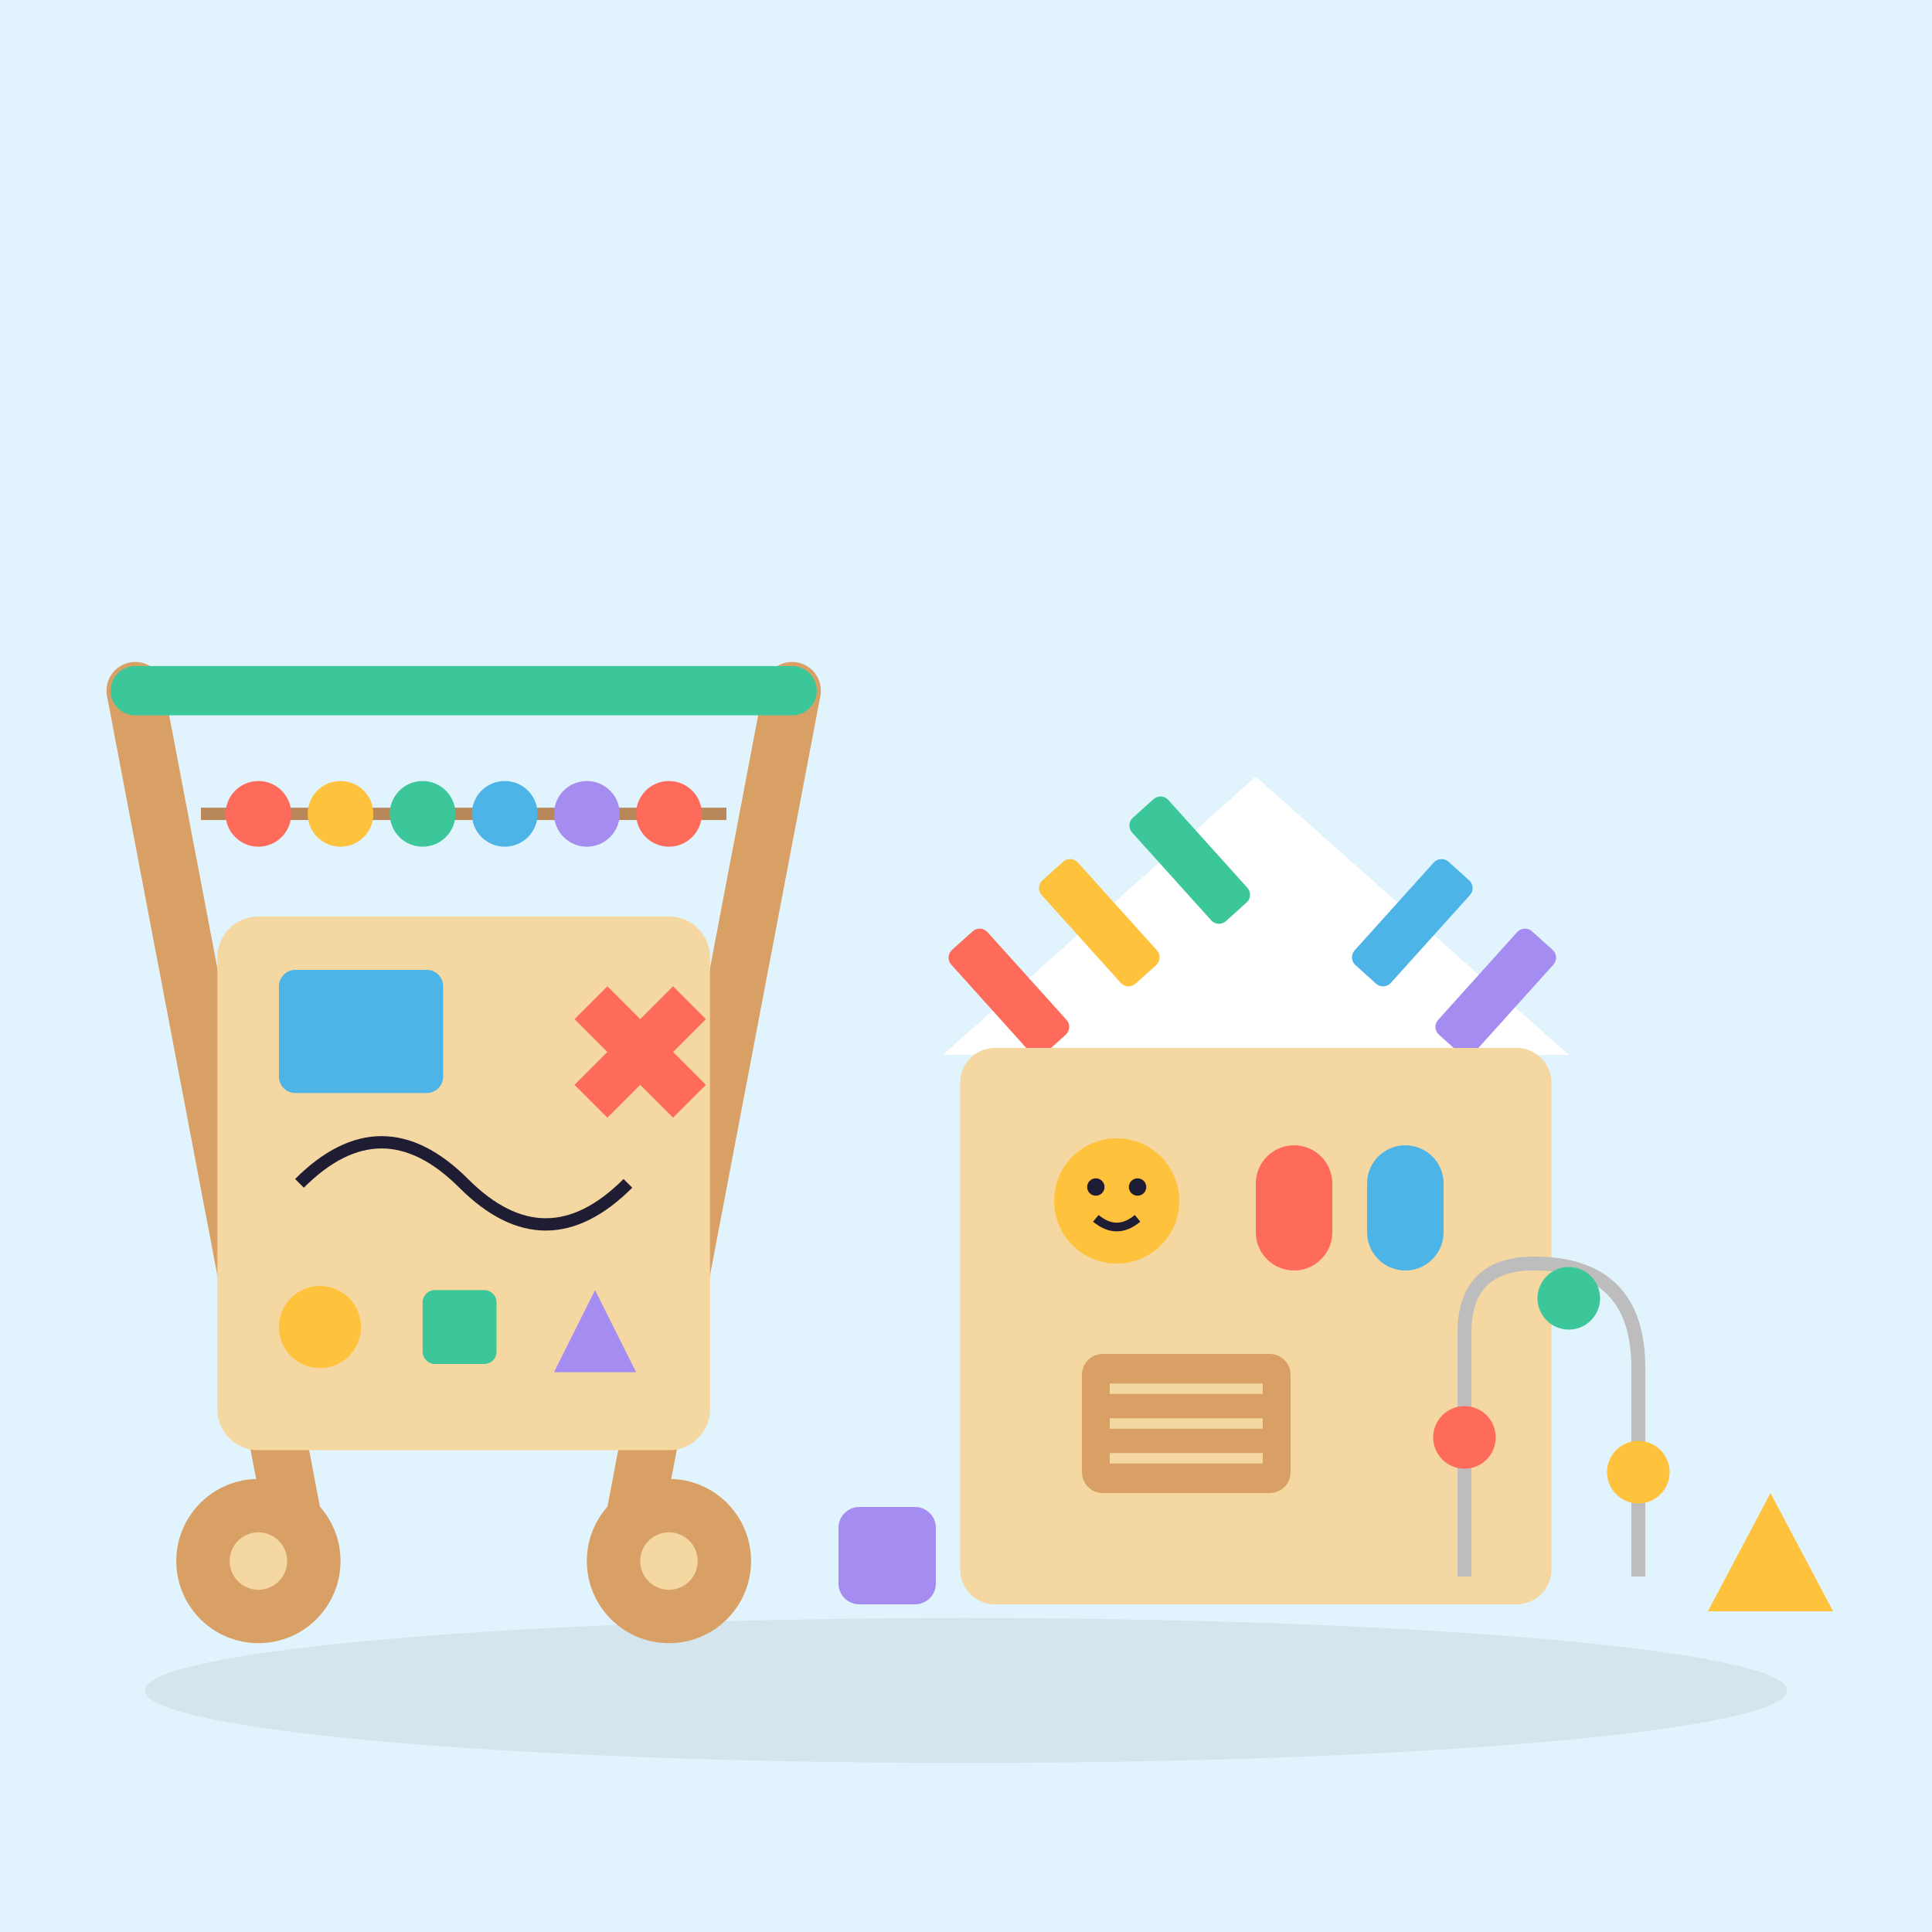
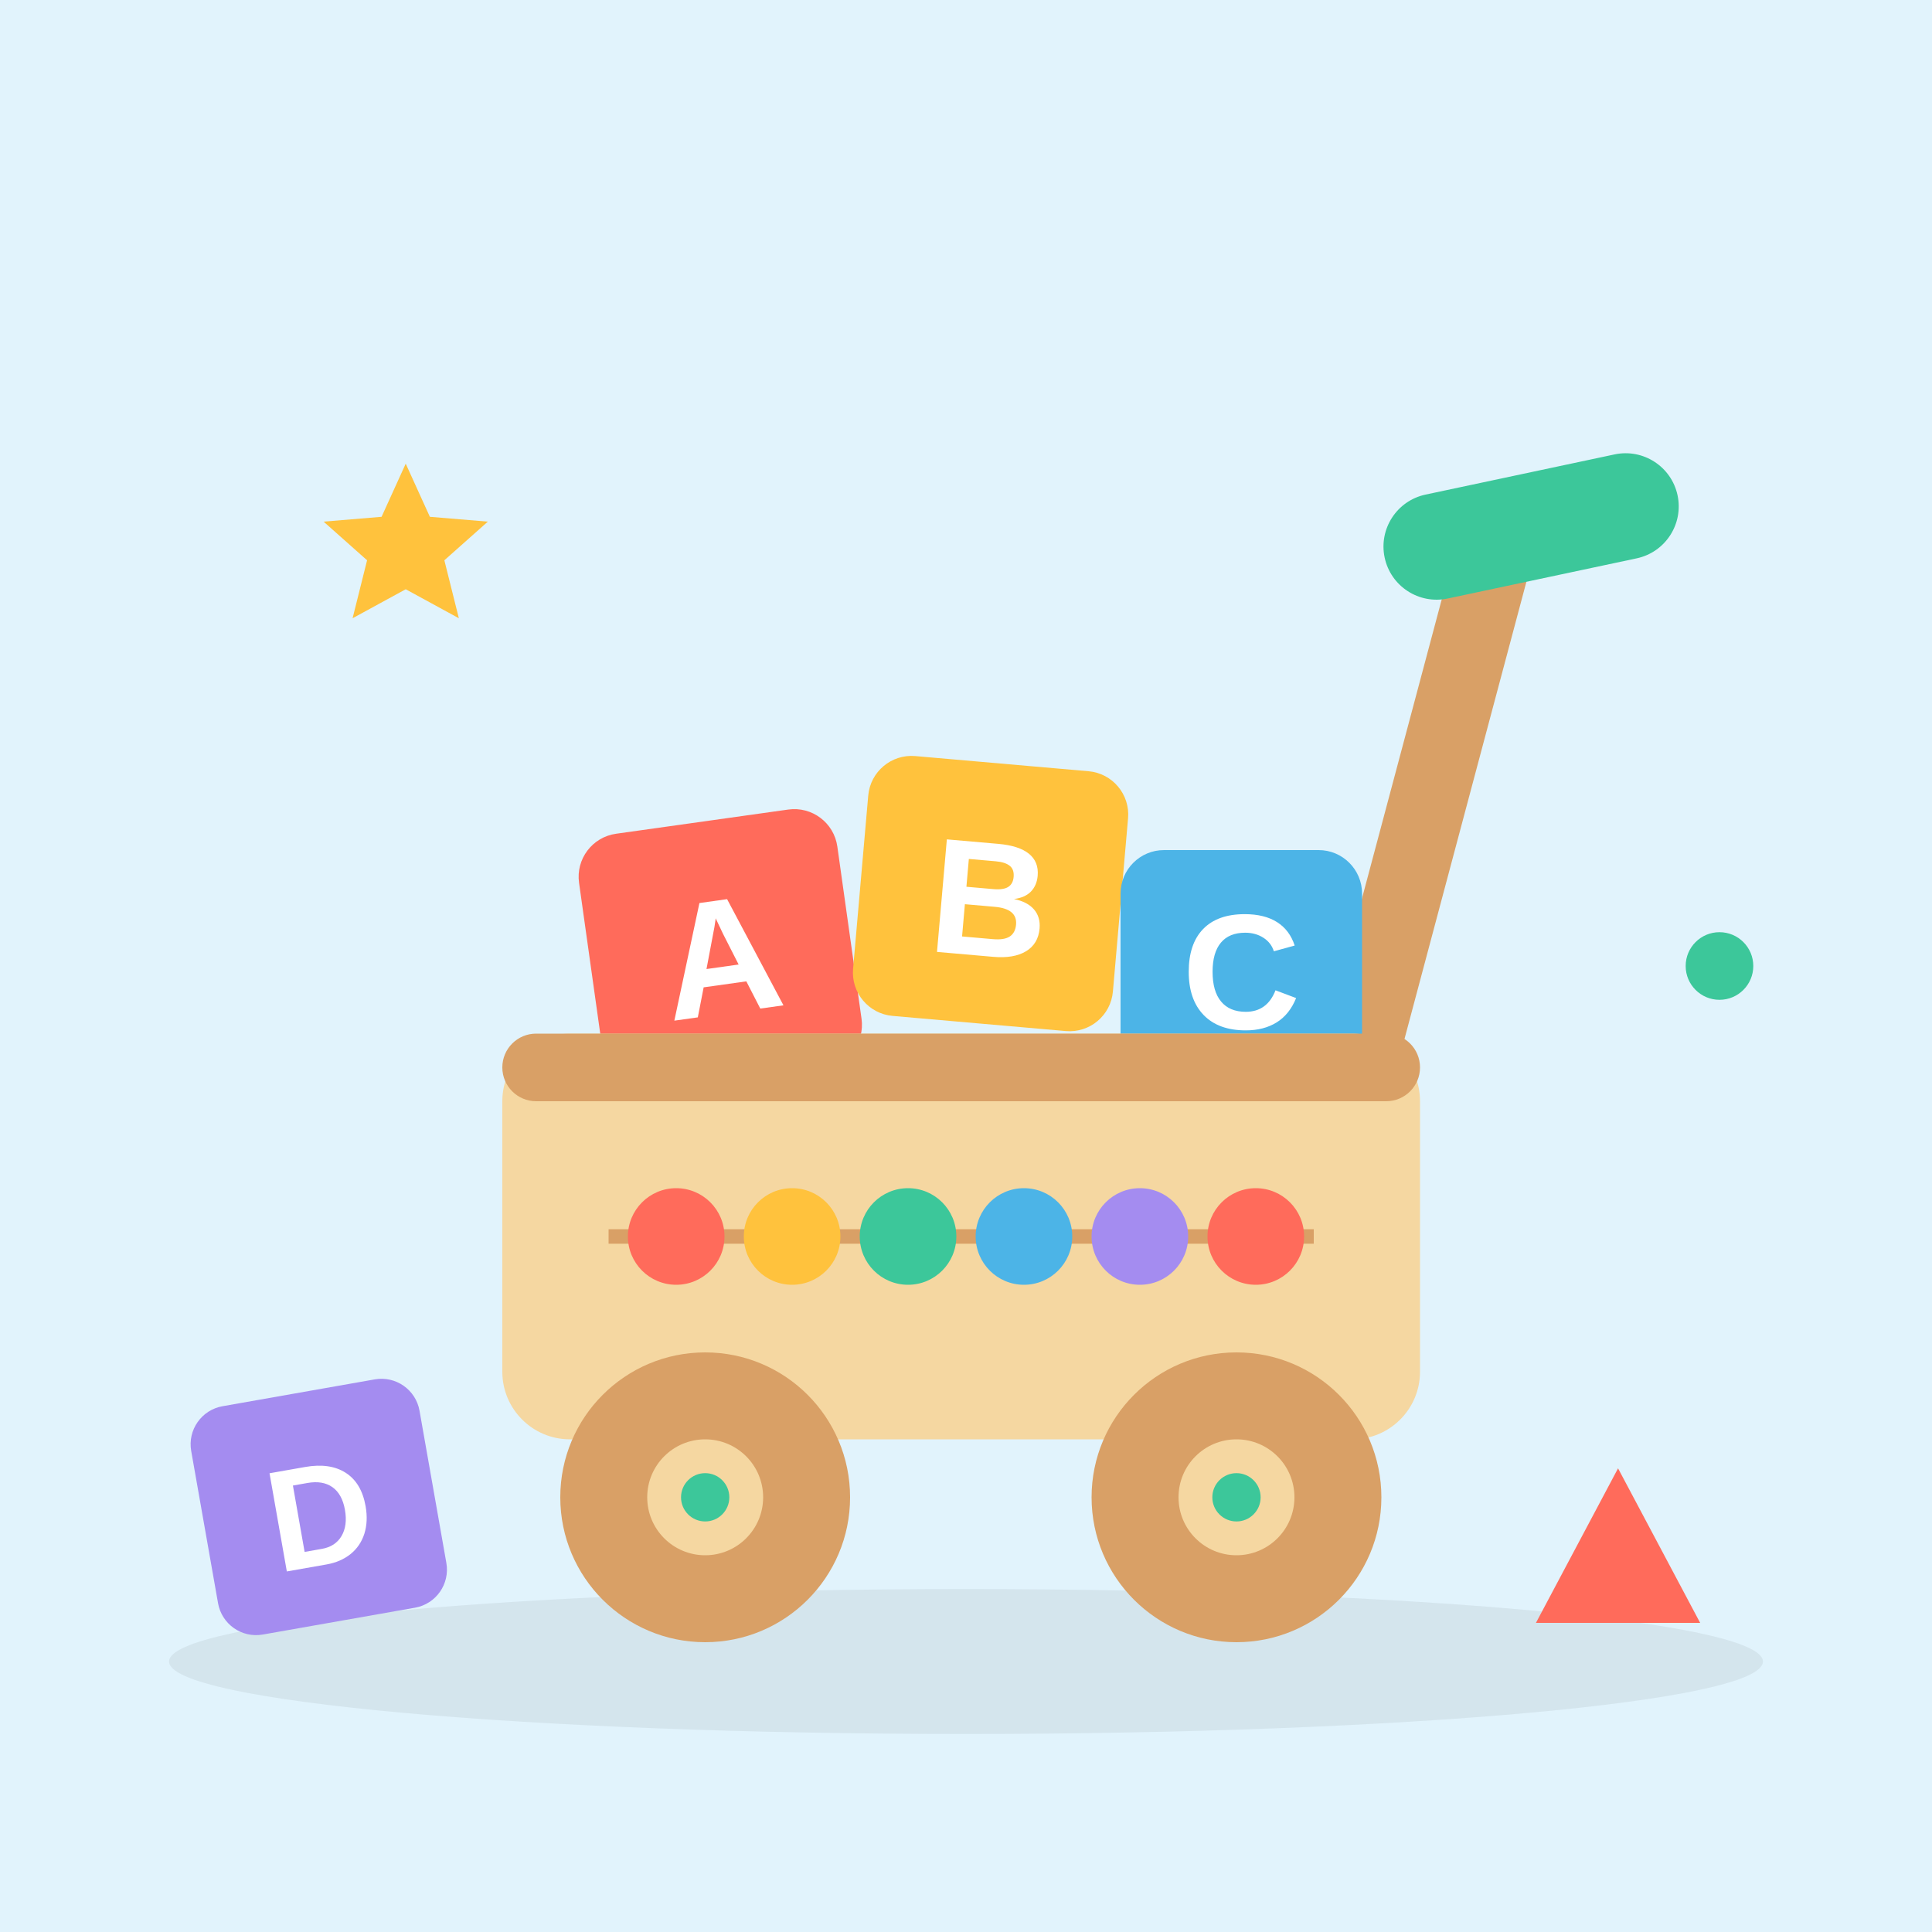
<svg xmlns="http://www.w3.org/2000/svg" viewBox="0 0 400 400">
  <rect width="400" height="400" fill="#e1f3fc" />
-   <ellipse cx="200" cy="350" rx="170" ry="15" fill="#000" opacity=".06" />
-   <g transform="translate(-74 41) scale(.85)">
-     <path d="M120 120l40 210" stroke="#d9a066" stroke-width="14" stroke-linecap="round" />
-     <path d="M280 120l-40 210" stroke="#d9a066" stroke-width="14" stroke-linecap="round" />
-     <path d="M120 120h160" stroke="#3cc79a" stroke-width="12" stroke-linecap="round" />
-     <path d="M136 150h128" stroke="#b8875a" stroke-width="3" />
-     <g>
-       <circle cx="150" cy="150" r="8" fill="#ff6b5b" />
-       <circle cx="170" cy="150" r="8" fill="#ffc23d" />
-       <circle cx="190" cy="150" r="8" fill="#3cc79a" />
-       <circle cx="210" cy="150" r="8" fill="#4cb4e7" />
-       <circle cx="230" cy="150" r="8" fill="#a48cf0" />
-       <circle cx="250" cy="150" r="8" fill="#ff6b5b" />
+   <ellipse cx="200" cy="344" rx="165" ry="15" fill="#000" opacity=".06" />
+   <path d="M262 292L310 112" stroke="#d9a066" stroke-width="16" stroke-linecap="round" />
+   <rect x="286" y="98" width="62" height="22" rx="11" fill="#3cc79a" transform="rotate(-12 317 109)" />
+   <g font-family="Arial Rounded MT Bold,Arial" font-weight="700" font-size="34" fill="#fff" text-anchor="middle">
+     <g transform="rotate(-8 148 196)">
+       <rect x="122" y="170" width="54" height="54" rx="9" fill="#ff6b5b" />
+       <text x="149" y="210">A</text>
    </g>
-     <rect x="140" y="175" width="120" height="130" rx="10" fill="#f5d7a1" />
-     <rect x="155" y="188" width="40" height="30" rx="4" fill="#4cb4e7" />
-     <path d="M235 192l8 8 8-8 8 8-8 8 8 8-8 8-8-8-8 8-8-8 8-8-8-8z" fill="#ff6b5b" />
-     <path d="M160 240q20-20 40 0t40 0" stroke="#1f1d33" stroke-width="3" fill="none" />
-     <circle cx="165" cy="275" r="10" fill="#ffc23d" />
-     <rect x="190" y="266" width="18" height="18" rx="3" fill="#3cc79a" />
-     <path d="M222 286l10-20 10 20z" fill="#a48cf0" />
-     <circle cx="150" cy="332" r="20" fill="#d9a066" />
-     <circle cx="150" cy="332" r="7" fill="#f5d7a1" />
-     <circle cx="250" cy="332" r="20" fill="#d9a066" />
-     <circle cx="250" cy="332" r="7" fill="#f5d7a1" />
+     <g transform="rotate(5 205 186)">
+       <rect x="178" y="158" width="54" height="54" rx="9" fill="#ffc23d" />
+       <text x="205" y="198">B</text>
+     </g>
+     <rect x="232" y="176" width="50" height="50" rx="9" fill="#4cb4e7" />
+     <text x="257" y="213">C</text>
  </g>
-   <g transform="translate(116 96) scale(.72)">
-     <path d="M110 170l90-80 90 80z" fill="#fff" />
-     <g>
-       <rect x="122" y="132" width="14" height="40" rx="3" fill="#ff6b5b" transform="rotate(-42 129 152)" />
-       <rect x="148" y="112" width="14" height="40" rx="3" fill="#ffc23d" transform="rotate(-42 155 132)" />
-       <rect x="174" y="94" width="14" height="40" rx="3" fill="#3cc79a" transform="rotate(-42 181 114)" />
-       <rect x="238" y="112" width="14" height="40" rx="3" fill="#4cb4e7" transform="rotate(42 245 132)" />
-       <rect x="262" y="132" width="14" height="40" rx="3" fill="#a48cf0" transform="rotate(42 269 152)" />
-     </g>
-     <rect x="115" y="168" width="170" height="160" rx="10" fill="#f5d7a1" />
-     <circle cx="160" cy="212" r="18" fill="#ffc23d" />
-     <circle cx="154" cy="208" r="2.5" fill="#1f1d33" />
-     <circle cx="166" cy="208" r="2.5" fill="#1f1d33" />
-     <path d="M154 217q6 5 12 0" stroke="#1f1d33" stroke-width="2.5" fill="none" />
-     <rect x="200" y="196" width="22" height="36" rx="11" fill="#ff6b5b" />
-     <rect x="232" y="196" width="22" height="36" rx="11" fill="#4cb4e7" />
-     <rect x="150" y="256" width="60" height="40" rx="6" fill="#d9a066" />
-     <path d="M158 266h44M158 276h44M158 286h44" stroke="#f5d7a1" stroke-width="3" />
-     <path d="M260 320v-70q0-20 20-20q30 0 30 30v60" fill="none" stroke="#bdbdbd" stroke-width="4" />
-     <circle cx="260" cy="280" r="9" fill="#ff6b5b" />
-     <circle cx="290" cy="240" r="9" fill="#3cc79a" />
-     <circle cx="310" cy="290" r="9" fill="#ffc23d" />
-     <rect x="80" y="300" width="28" height="28" rx="6" fill="#a48cf0" />
-     <path d="M330 330l18-34 18 34z" fill="#ffc23d" />
+   <rect x="104" y="214" width="190" height="84" rx="14" fill="#f5d7a1" />
+   <rect x="104" y="214" width="190" height="14" rx="7" fill="#d9a066" />
+   <path d="M126 256h146" stroke="#d9a066" stroke-width="3" />
+   <circle cx="140" cy="256" r="10" fill="#ff6b5b" />
+   <circle cx="164" cy="256" r="10" fill="#ffc23d" />
+   <circle cx="188" cy="256" r="10" fill="#3cc79a" />
+   <circle cx="212" cy="256" r="10" fill="#4cb4e7" />
+   <circle cx="236" cy="256" r="10" fill="#a48cf0" />
+   <circle cx="260" cy="256" r="10" fill="#ff6b5b" />
+   <circle cx="146" cy="310" r="30" fill="#d9a066" />
+   <circle cx="146" cy="310" r="12" fill="#f5d7a1" />
+   <circle cx="146" cy="310" r="5" fill="#3cc79a" />
+   <circle cx="256" cy="310" r="30" fill="#d9a066" />
+   <circle cx="256" cy="310" r="12" fill="#f5d7a1" />
+   <circle cx="256" cy="310" r="5" fill="#3cc79a" />
+   <g transform="rotate(-10 66 312)">
+     <rect x="42" y="288" width="48" height="48" rx="8" fill="#a48cf0" />
+     <text x="66" y="324" font-family="Arial Rounded MT Bold,Arial" font-weight="700" font-size="30" fill="#fff" text-anchor="middle">D</text>
  </g>
+   <path d="M318 336l17-32 17 32z" fill="#ff6b5b" />
+   <path d="M84 96l5 11 12 1-9 8 3 12-11-6-11 6 3-12-9-8 12-1z" fill="#ffc23d" />
+   <circle cx="356" cy="200" r="7" fill="#3cc79a" />
</svg>
